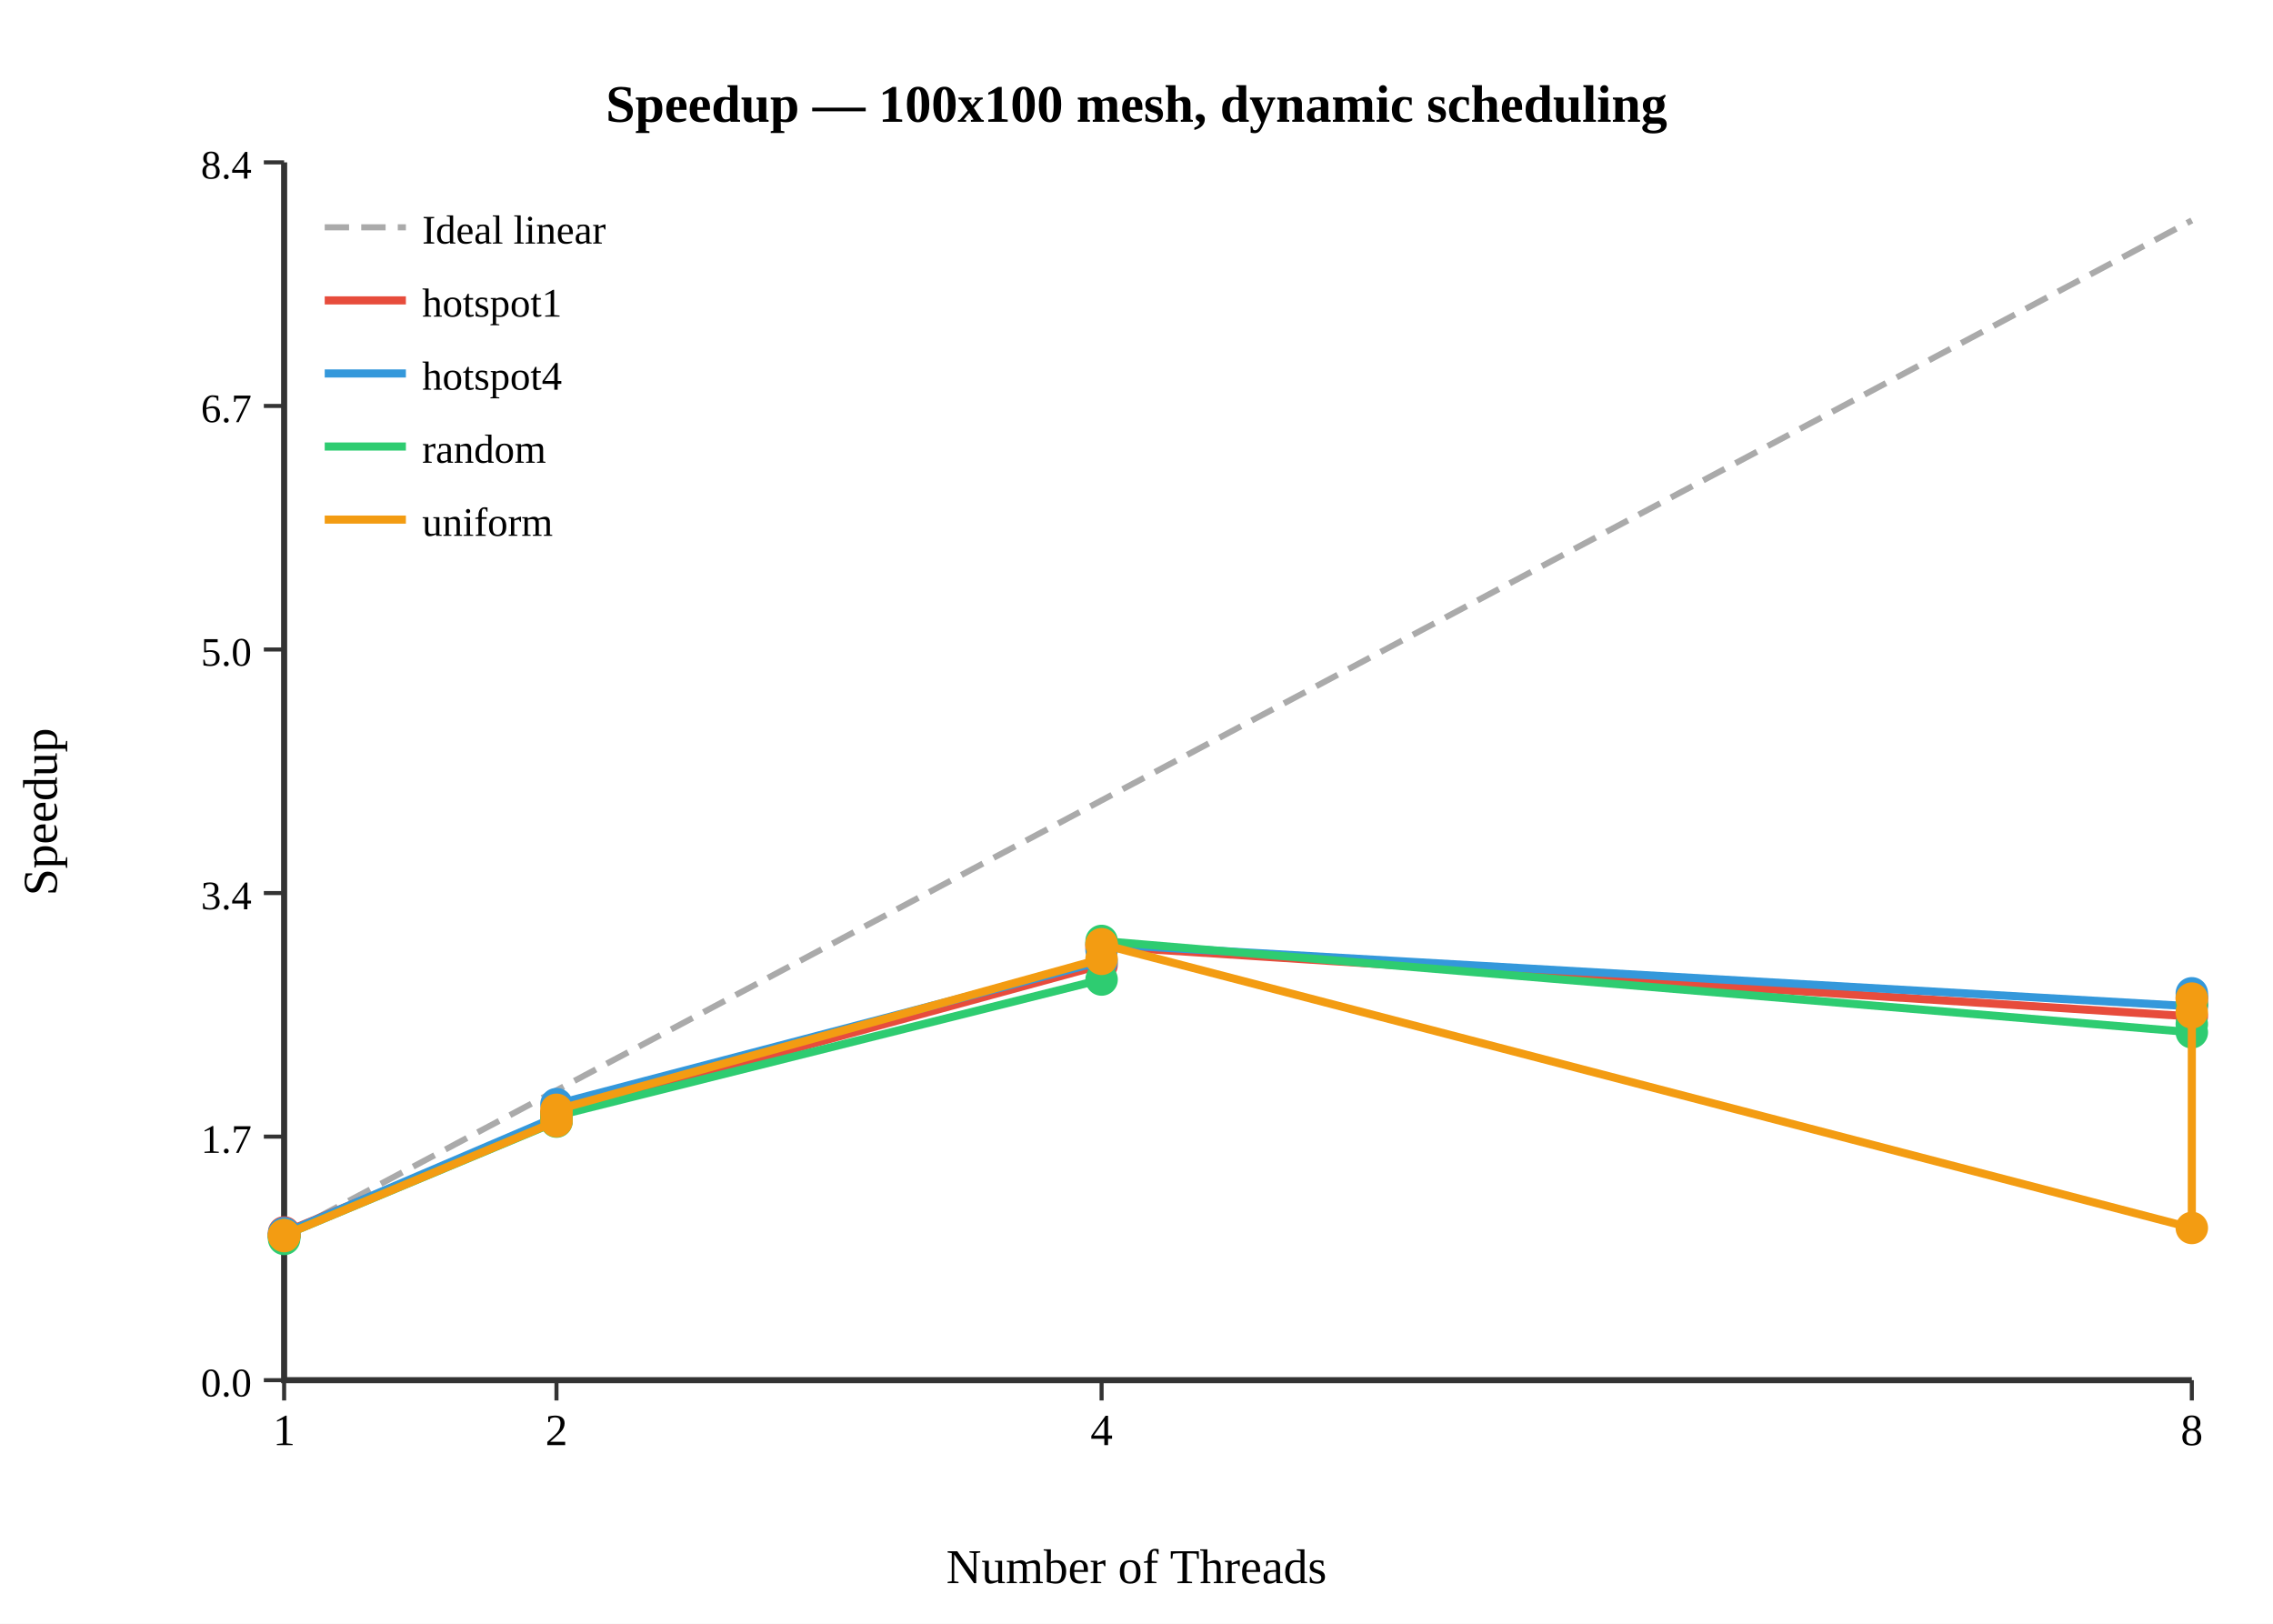
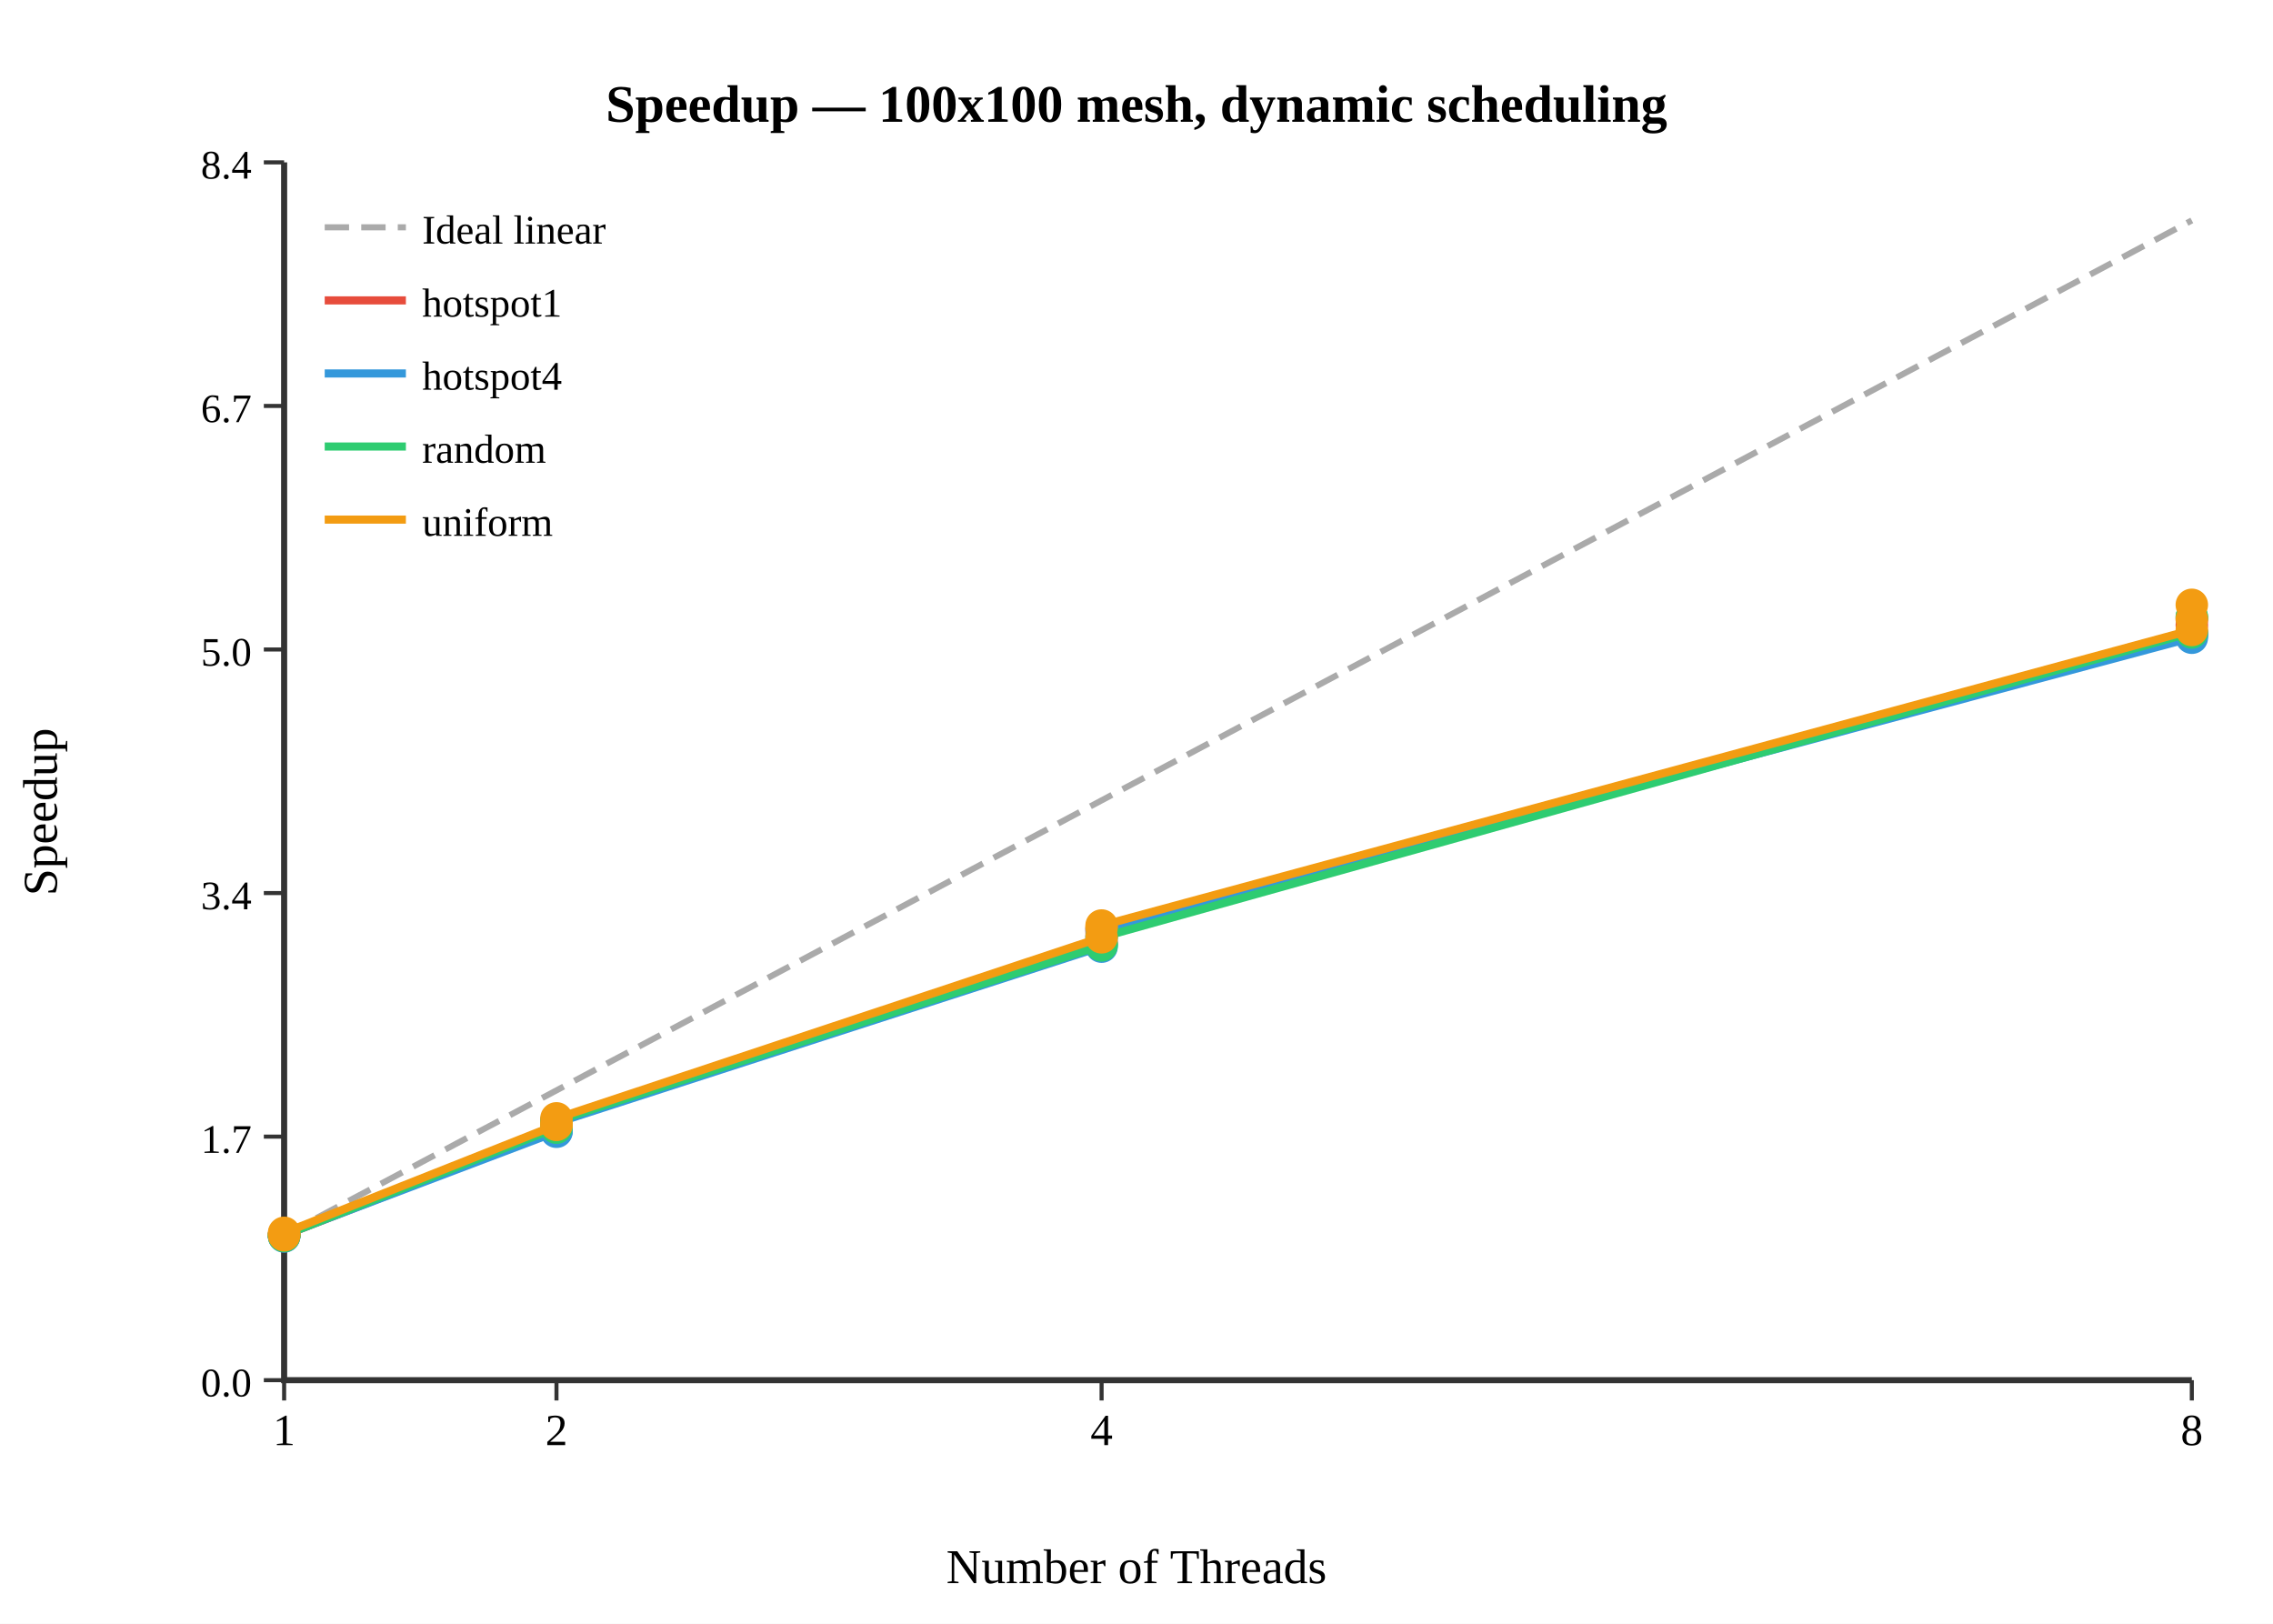
<svg xmlns="http://www.w3.org/2000/svg" viewBox="0 0 560 400">
  <rect width="560" height="400" fill="white" />
  <text x="280" y="30" text-anchor="middle" font-size="13" font-weight="bold">Speedup — 100x100 mesh, dynamic scheduling</text>
  <path d="M70.0,40.0 L70.0,340.0 L540.0,340.0" stroke="#333" fill="none" stroke-width="1.5" />
  <line x1="70.0" y1="340.0" x2="70.0" y2="345.0" stroke="#333" />
  <text x="70.0" y="356.0" text-anchor="middle" font-size="11">1</text>
  <line x1="137.1" y1="340.0" x2="137.1" y2="345.0" stroke="#333" />
  <text x="137.1" y="356.0" text-anchor="middle" font-size="11">2</text>
  <line x1="271.4" y1="340.0" x2="271.4" y2="345.0" stroke="#333" />
  <text x="271.4" y="356.0" text-anchor="middle" font-size="11">4</text>
  <line x1="540.0" y1="340.0" x2="540.0" y2="345.0" stroke="#333" />
  <text x="540.0" y="356.0" text-anchor="middle" font-size="11">8</text>
  <line x1="70.0" y1="340.0" x2="65.0" y2="340.0" stroke="#333" />
  <text x="62.0" y="344.0" text-anchor="end" font-size="10">0.0</text>
  <line x1="70.0" y1="280.0" x2="65.0" y2="280.0" stroke="#333" />
  <text x="62.0" y="284.0" text-anchor="end" font-size="10">1.7</text>
  <line x1="70.0" y1="220.0" x2="65.0" y2="220.0" stroke="#333" />
  <text x="62.0" y="224.0" text-anchor="end" font-size="10">3.4</text>
  <line x1="70.0" y1="160.0" x2="65.0" y2="160.0" stroke="#333" />
  <text x="62.0" y="164.0" text-anchor="end" font-size="10">5.0</text>
  <line x1="70.0" y1="100.0" x2="65.0" y2="100.0" stroke="#333" />
  <text x="62.0" y="104.0" text-anchor="end" font-size="10">6.7</text>
  <line x1="70.0" y1="40.0" x2="65.0" y2="40.0" stroke="#333" />
  <text x="62.0" y="44.0" text-anchor="end" font-size="10">8.4</text>
  <line x1="70.0" y1="304.3" x2="540.0" y2="54.3" stroke="#aaa" stroke-dasharray="6,3" stroke-width="1.5" />
-   <path d="M70.0,304.3 L70.0,304.3 L70.0,303.6 L137.1,275.8 L137.1,274.8 L137.1,274.3 L271.4,237.7 L271.4,233.5 L271.4,233.1 L540.0,250.4 L540.0,247.4 L540.0,246.0" stroke="#e74c3c" fill="none" stroke-width="2" />
+   <path d="M70.0,304.4 L70.0,304.3 L70.0,304.3 L137.1,278.3 L137.1,277.8 L137.1,276.2 L271.4,232.2 L271.4,229.8 L271.4,228.9 L540.0,155.9 L540.0,154.0 L540.0,152.6" stroke="#e74c3c" fill="none" stroke-width="2" />
+   <circle cx="70.0" cy="304.4" r="4" fill="#e74c3c" />
  <circle cx="70.0" cy="304.3" r="4" fill="#e74c3c" />
  <circle cx="70.0" cy="304.3" r="4" fill="#e74c3c" />
-   <circle cx="70.0" cy="303.6" r="4" fill="#e74c3c" />
-   <circle cx="137.1" cy="275.8" r="4" fill="#e74c3c" />
-   <circle cx="137.1" cy="274.8" r="4" fill="#e74c3c" />
-   <circle cx="137.1" cy="274.3" r="4" fill="#e74c3c" />
-   <circle cx="271.4" cy="237.7" r="4" fill="#e74c3c" />
-   <circle cx="271.4" cy="233.5" r="4" fill="#e74c3c" />
-   <circle cx="271.4" cy="233.1" r="4" fill="#e74c3c" />
-   <circle cx="540.0" cy="250.4" r="4" fill="#e74c3c" />
-   <circle cx="540.0" cy="247.4" r="4" fill="#e74c3c" />
-   <circle cx="540.0" cy="246.0" r="4" fill="#e74c3c" />
-   <path d="M70.0,304.5 L70.0,304.3 L70.0,303.8 L137.1,275.1 L137.1,274.7 L137.1,272.0 L271.4,236.8 L271.4,234.1 L271.4,232.6 L540.0,247.9 L540.0,245.5 L540.0,244.7" stroke="#3498db" fill="none" stroke-width="2" />
-   <circle cx="70.0" cy="304.5" r="4" fill="#3498db" />
+   <circle cx="137.1" cy="278.3" r="4" fill="#e74c3c" />
+   <circle cx="137.1" cy="277.8" r="4" fill="#e74c3c" />
+   <circle cx="137.1" cy="276.2" r="4" fill="#e74c3c" />
+   <circle cx="271.4" cy="232.2" r="4" fill="#e74c3c" />
+   <circle cx="271.4" cy="229.8" r="4" fill="#e74c3c" />
+   <circle cx="271.4" cy="228.9" r="4" fill="#e74c3c" />
+   <circle cx="540.0" cy="155.9" r="4" fill="#e74c3c" />
+   <circle cx="540.0" cy="154.0" r="4" fill="#e74c3c" />
+   <circle cx="540.0" cy="152.6" r="4" fill="#e74c3c" />
+   <path d="M70.0,304.6 L70.0,304.3 L70.0,304.2 L137.1,278.8 L137.1,278.6 L137.1,276.6 L271.4,233.2 L271.4,230.7 L271.4,229.0 L540.0,157.1 L540.0,156.5 L540.0,156.3" stroke="#3498db" fill="none" stroke-width="2" />
+   <circle cx="70.0" cy="304.6" r="4" fill="#3498db" />
  <circle cx="70.0" cy="304.3" r="4" fill="#3498db" />
-   <circle cx="70.0" cy="303.8" r="4" fill="#3498db" />
-   <circle cx="137.1" cy="275.1" r="4" fill="#3498db" />
-   <circle cx="137.1" cy="274.7" r="4" fill="#3498db" />
-   <circle cx="137.1" cy="272.0" r="4" fill="#3498db" />
-   <circle cx="271.4" cy="236.8" r="4" fill="#3498db" />
-   <circle cx="271.4" cy="234.1" r="4" fill="#3498db" />
-   <circle cx="271.4" cy="232.6" r="4" fill="#3498db" />
-   <circle cx="540.0" cy="247.9" r="4" fill="#3498db" />
-   <circle cx="540.0" cy="245.5" r="4" fill="#3498db" />
-   <circle cx="540.0" cy="244.7" r="4" fill="#3498db" />
-   <path d="M70.0,305.2 L70.0,304.8 L70.0,304.3 L137.1,276.3 L137.1,275.9 L137.1,274.9 L271.4,241.3 L271.4,232.3 L271.4,231.8 L540.0,254.3 L540.0,252.3 L540.0,247.3" stroke="#2ecc71" fill="none" stroke-width="2" />
-   <circle cx="70.0" cy="305.2" r="4" fill="#2ecc71" />
-   <circle cx="70.0" cy="304.8" r="4" fill="#2ecc71" />
+   <circle cx="70.0" cy="304.2" r="4" fill="#3498db" />
+   <circle cx="137.1" cy="278.8" r="4" fill="#3498db" />
+   <circle cx="137.1" cy="278.6" r="4" fill="#3498db" />
+   <circle cx="137.1" cy="276.6" r="4" fill="#3498db" />
+   <circle cx="271.4" cy="233.2" r="4" fill="#3498db" />
+   <circle cx="271.4" cy="230.7" r="4" fill="#3498db" />
+   <circle cx="271.4" cy="229.0" r="4" fill="#3498db" />
+   <circle cx="540.0" cy="157.1" r="4" fill="#3498db" />
+   <circle cx="540.0" cy="156.5" r="4" fill="#3498db" />
+   <circle cx="540.0" cy="156.3" r="4" fill="#3498db" />
+   <path d="M70.0,304.5 L70.0,304.4 L70.0,304.3 L137.1,277.8 L137.1,276.9 L137.1,276.1 L271.4,232.9 L271.4,232.5 L271.4,230.9 L540.0,155.8 L540.0,152.0 L540.0,152.0" stroke="#2ecc71" fill="none" stroke-width="2" />
+   <circle cx="70.0" cy="304.5" r="4" fill="#2ecc71" />
+   <circle cx="70.0" cy="304.4" r="4" fill="#2ecc71" />
  <circle cx="70.0" cy="304.3" r="4" fill="#2ecc71" />
-   <circle cx="137.1" cy="276.3" r="4" fill="#2ecc71" />
-   <circle cx="137.1" cy="275.9" r="4" fill="#2ecc71" />
-   <circle cx="137.1" cy="274.9" r="4" fill="#2ecc71" />
-   <circle cx="271.4" cy="241.3" r="4" fill="#2ecc71" />
-   <circle cx="271.4" cy="232.3" r="4" fill="#2ecc71" />
-   <circle cx="271.4" cy="231.8" r="4" fill="#2ecc71" />
-   <circle cx="540.0" cy="254.3" r="4" fill="#2ecc71" />
-   <circle cx="540.0" cy="252.3" r="4" fill="#2ecc71" />
-   <circle cx="540.0" cy="247.3" r="4" fill="#2ecc71" />
-   <path d="M70.0,304.5 L70.0,304.3 L70.0,304.3 L137.1,276.2 L137.1,274.5 L137.1,273.4 L271.4,236.2 L271.4,232.7 L271.4,232.6 L540.0,302.5 L540.0,249.4 L540.0,246.0" stroke="#f39c12" fill="none" stroke-width="2" />
-   <circle cx="70.0" cy="304.5" r="4" fill="#f39c12" />
+   <circle cx="137.1" cy="277.8" r="4" fill="#2ecc71" />
+   <circle cx="137.1" cy="276.9" r="4" fill="#2ecc71" />
+   <circle cx="137.1" cy="276.1" r="4" fill="#2ecc71" />
+   <circle cx="271.4" cy="232.9" r="4" fill="#2ecc71" />
+   <circle cx="271.4" cy="232.5" r="4" fill="#2ecc71" />
+   <circle cx="271.4" cy="230.9" r="4" fill="#2ecc71" />
+   <circle cx="540.0" cy="155.8" r="4" fill="#2ecc71" />
+   <circle cx="540.0" cy="152.0" r="4" fill="#2ecc71" />
+   <circle cx="540.0" cy="152.0" r="4" fill="#2ecc71" />
+   <path d="M70.0,304.3 L70.0,304.0 L70.0,303.7 L137.1,277.1 L137.1,277.0 L137.1,275.5 L271.4,230.9 L271.4,228.5 L271.4,228.0 L540.0,155.2 L540.0,152.5 L540.0,149.0" stroke="#f39c12" fill="none" stroke-width="2" />
  <circle cx="70.0" cy="304.3" r="4" fill="#f39c12" />
-   <circle cx="70.0" cy="304.3" r="4" fill="#f39c12" />
-   <circle cx="137.1" cy="276.2" r="4" fill="#f39c12" />
-   <circle cx="137.1" cy="274.5" r="4" fill="#f39c12" />
-   <circle cx="137.1" cy="273.4" r="4" fill="#f39c12" />
-   <circle cx="271.4" cy="236.2" r="4" fill="#f39c12" />
-   <circle cx="271.4" cy="232.7" r="4" fill="#f39c12" />
-   <circle cx="271.4" cy="232.6" r="4" fill="#f39c12" />
-   <circle cx="540.0" cy="302.5" r="4" fill="#f39c12" />
-   <circle cx="540.0" cy="249.4" r="4" fill="#f39c12" />
-   <circle cx="540.0" cy="246.0" r="4" fill="#f39c12" />
+   <circle cx="70.0" cy="304.0" r="4" fill="#f39c12" />
+   <circle cx="70.0" cy="303.7" r="4" fill="#f39c12" />
+   <circle cx="137.1" cy="277.1" r="4" fill="#f39c12" />
+   <circle cx="137.1" cy="277.0" r="4" fill="#f39c12" />
+   <circle cx="137.1" cy="275.5" r="4" fill="#f39c12" />
+   <circle cx="271.4" cy="230.9" r="4" fill="#f39c12" />
+   <circle cx="271.4" cy="228.5" r="4" fill="#f39c12" />
+   <circle cx="271.4" cy="228.0" r="4" fill="#f39c12" />
+   <circle cx="540.0" cy="155.2" r="4" fill="#f39c12" />
+   <circle cx="540.0" cy="152.5" r="4" fill="#f39c12" />
+   <circle cx="540.0" cy="149.0" r="4" fill="#f39c12" />
  <g transform="translate(80,50)">
    <line x1="0" y1="6" x2="20" y2="6" stroke="#aaa" stroke-dasharray="6,3" stroke-width="1.5" />
    <text x="24" y="10" font-size="10">Ideal linear</text>
  </g>
  <g transform="translate(80,68)">
    <line x1="0" y1="6" x2="20" y2="6" stroke="#e74c3c" stroke-width="2" />
    <text x="24" y="10" font-size="10">hotspot1</text>
  </g>
  <g transform="translate(80,86)">
    <line x1="0" y1="6" x2="20" y2="6" stroke="#3498db" stroke-width="2" />
    <text x="24" y="10" font-size="10">hotspot4</text>
  </g>
  <g transform="translate(80,104)">
    <line x1="0" y1="6" x2="20" y2="6" stroke="#2ecc71" stroke-width="2" />
    <text x="24" y="10" font-size="10">random</text>
  </g>
  <g transform="translate(80,122)">
    <line x1="0" y1="6" x2="20" y2="6" stroke="#f39c12" stroke-width="2" />
    <text x="24" y="10" font-size="10">uniform</text>
  </g>
  <text x="280" y="390" text-anchor="middle" font-size="12">Number of Threads</text>
  <text x="14" y="200" text-anchor="middle" font-size="12" transform="rotate(-90 14 200)">Speedup</text>
</svg>
